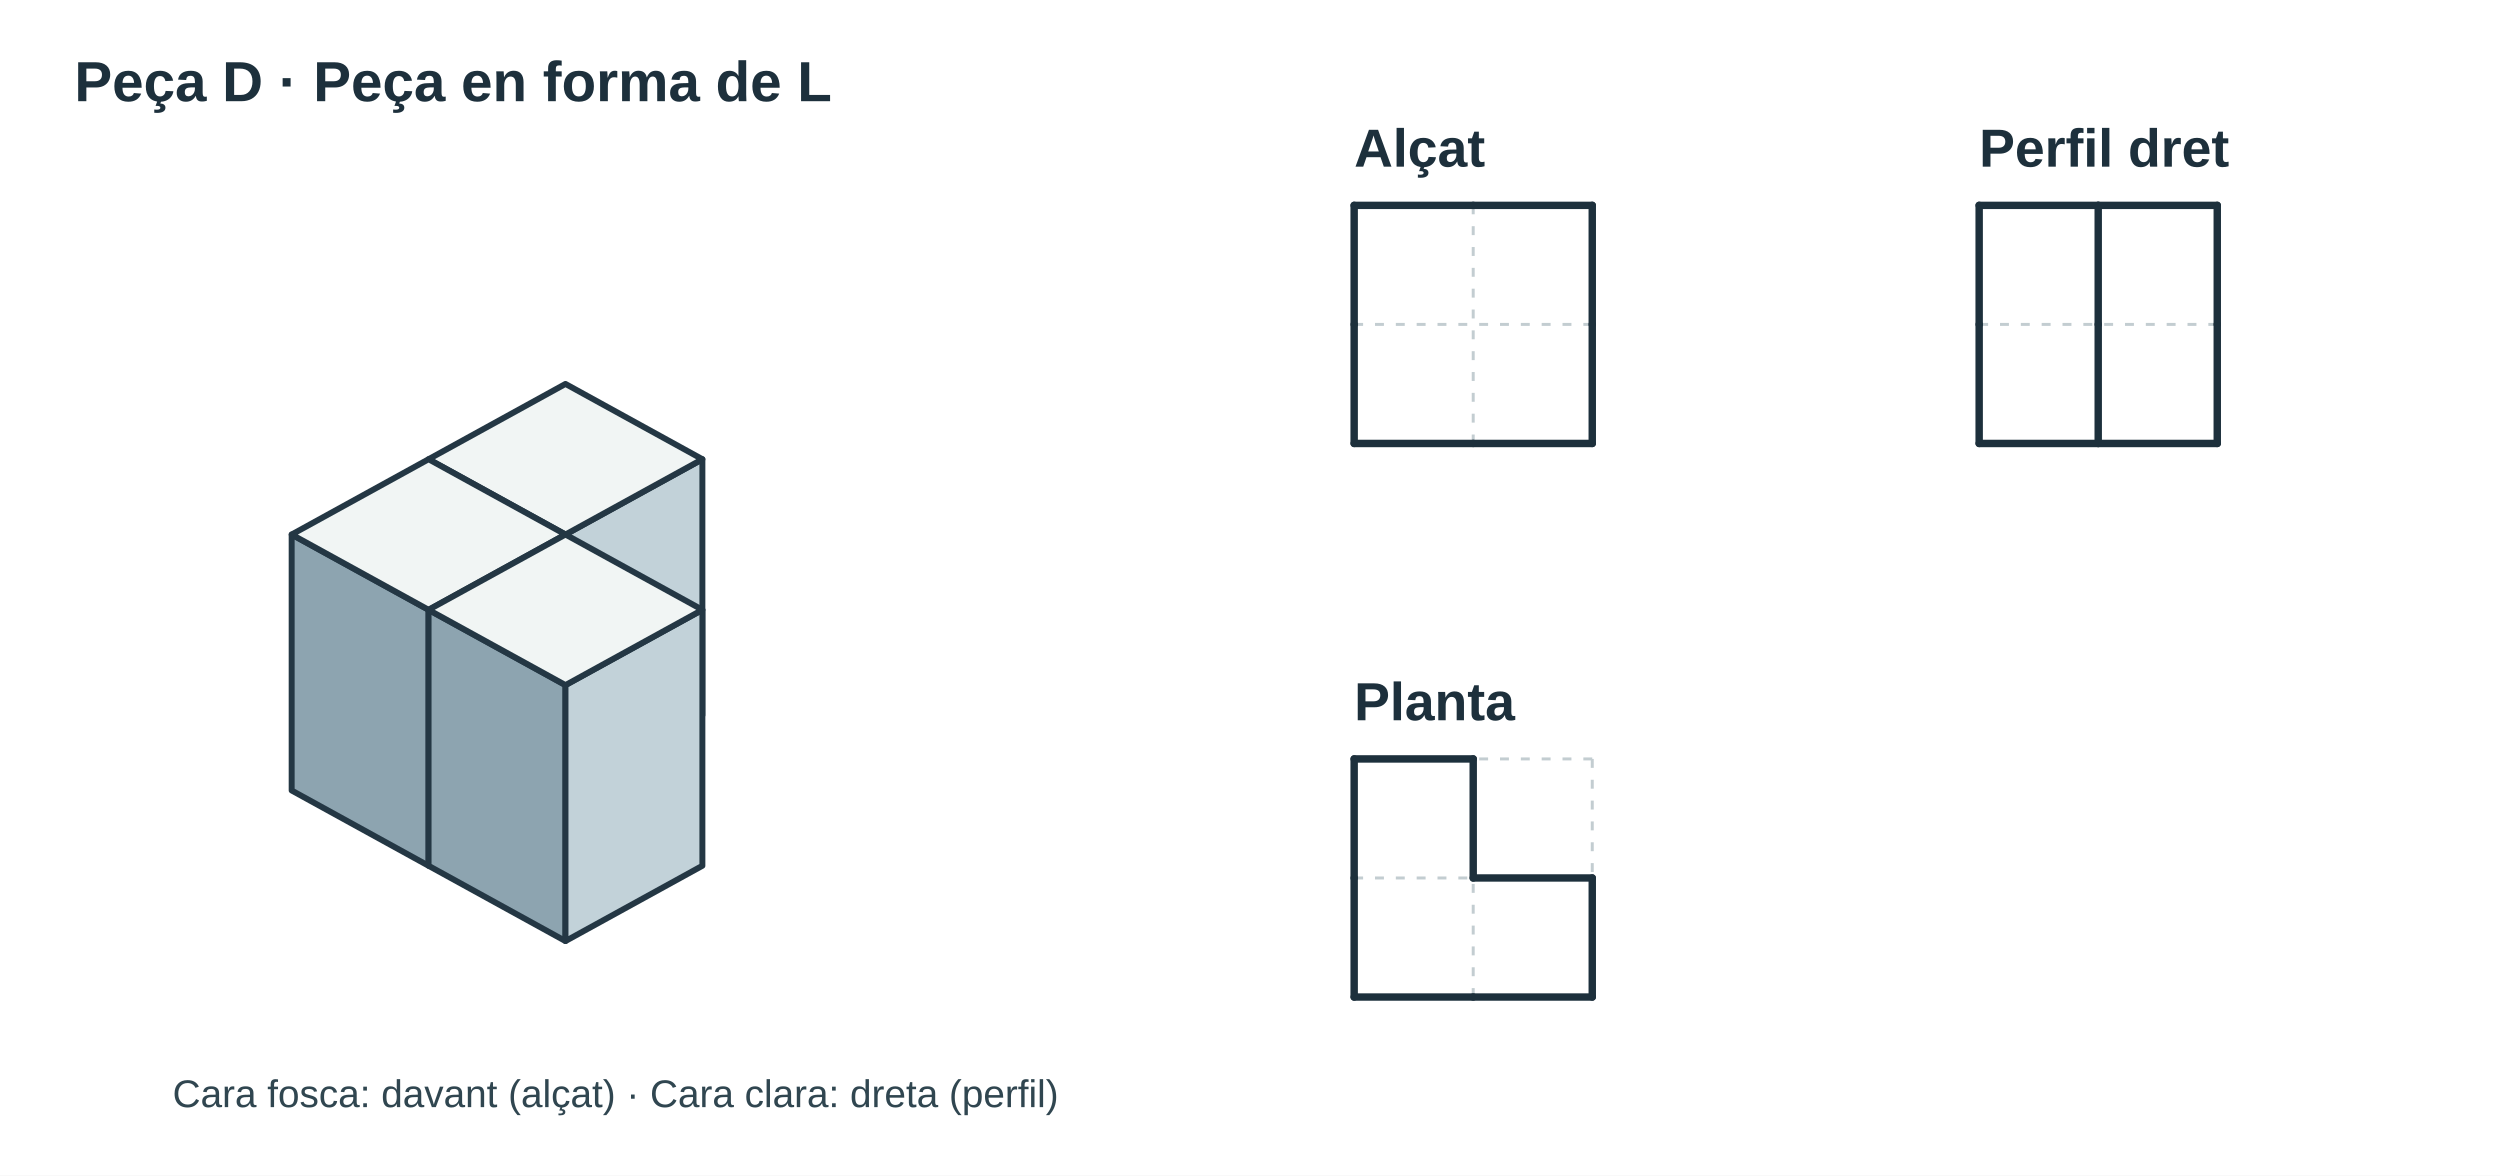
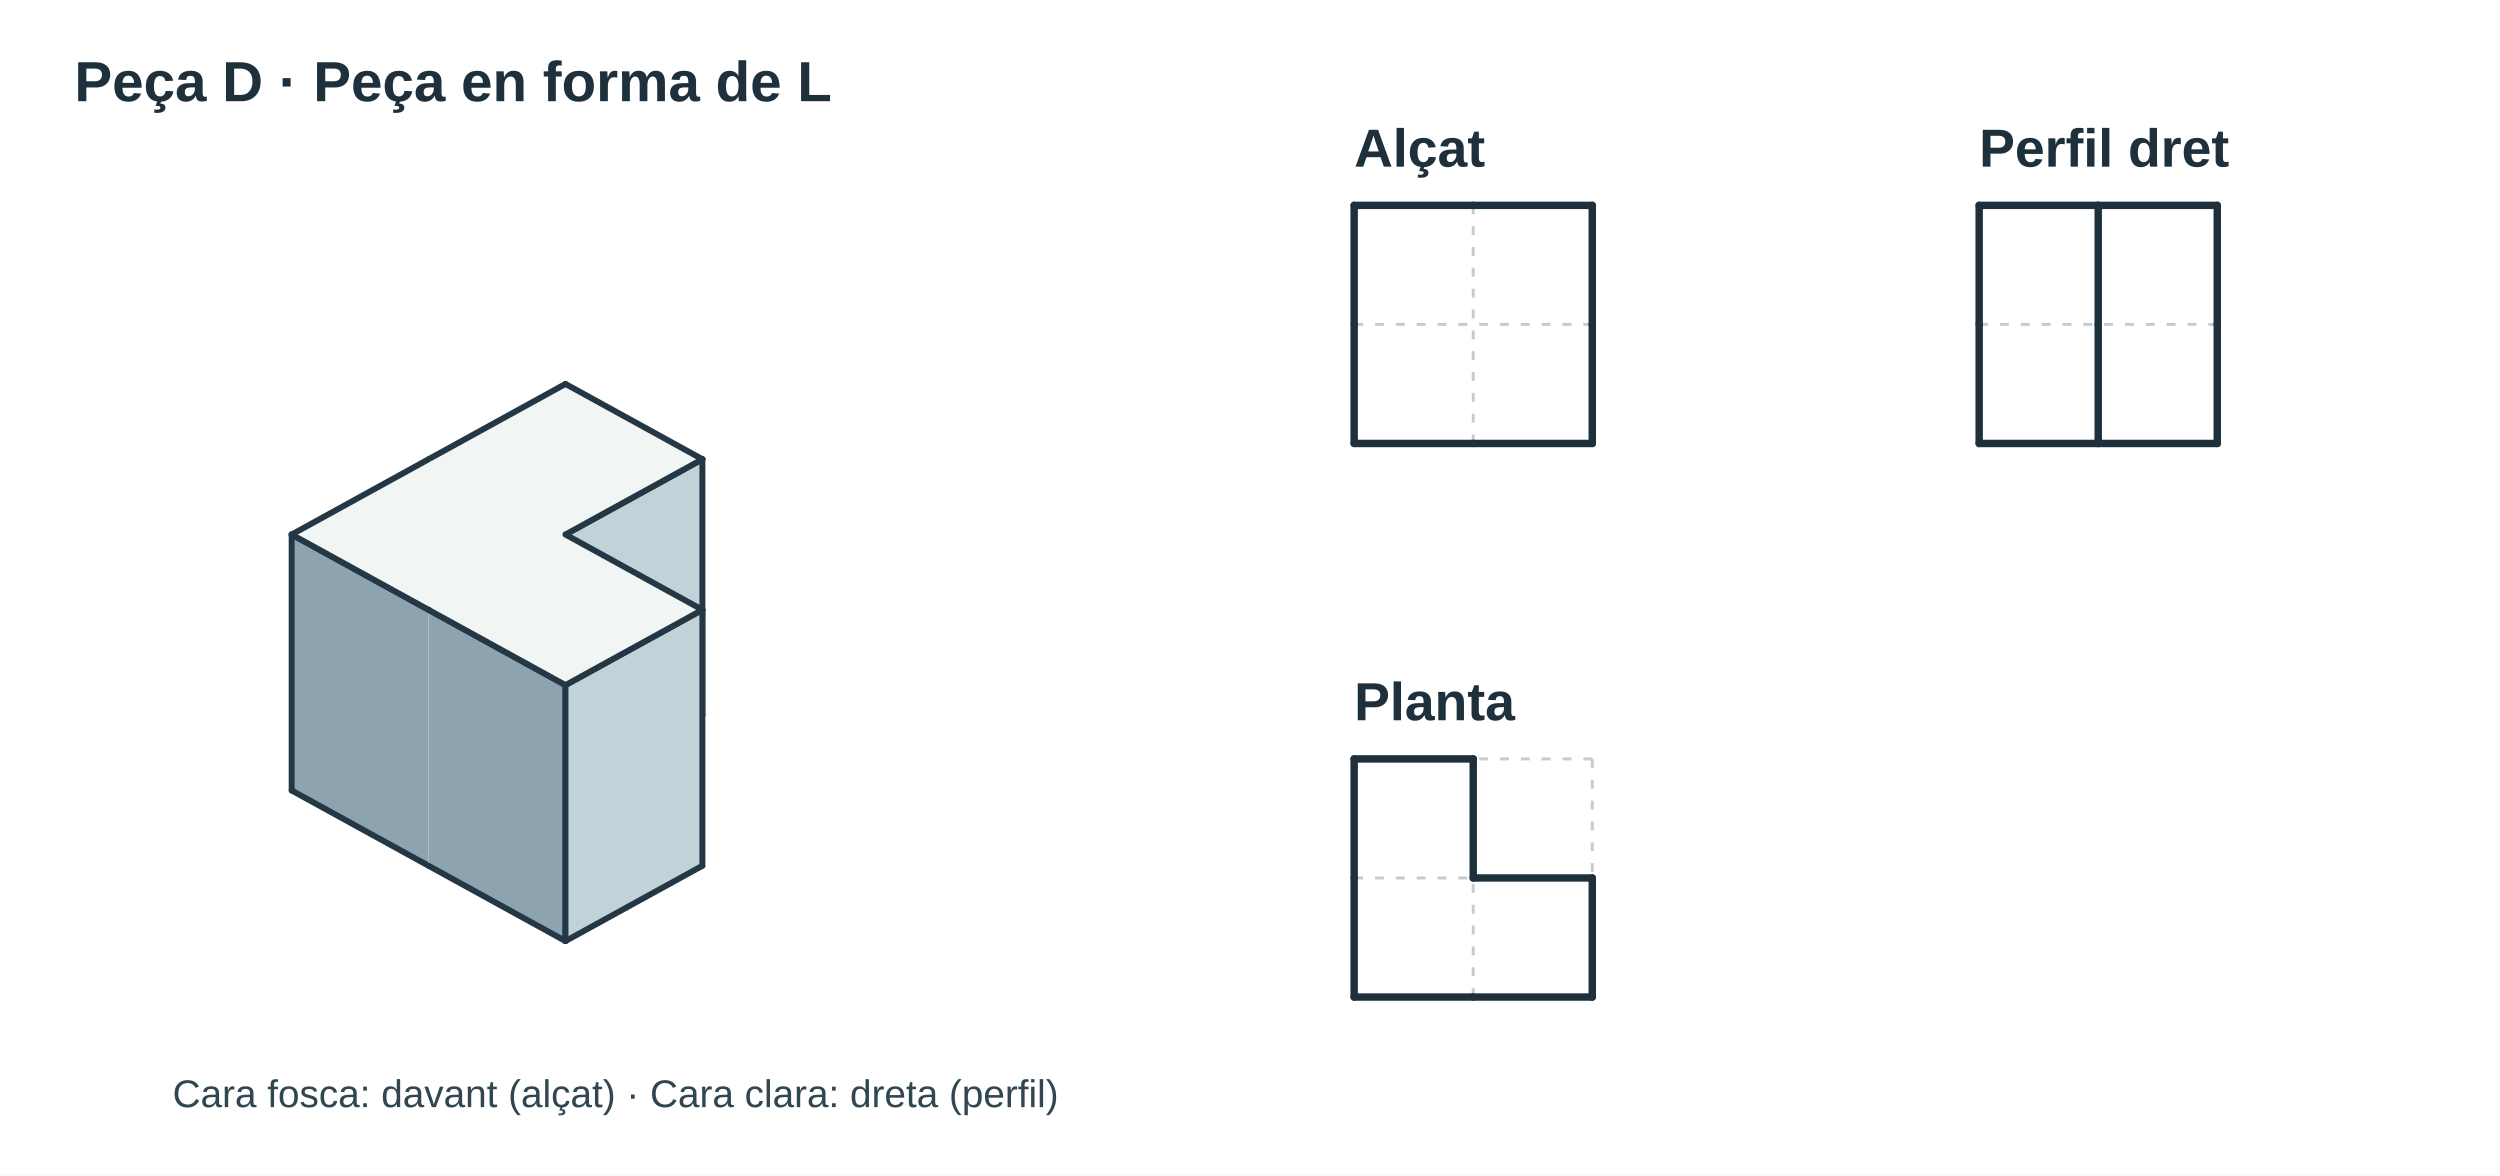
<svg xmlns="http://www.w3.org/2000/svg" width="840" height="395" viewBox="0 0 840 395" role="img" aria-labelledby="title desc">
  <rect width="840" height="395" fill="white" />
  <text x="25" y="34" font-family="Arial,sans-serif" font-size="19" font-weight="bold" fill="#1d303c">Peça D · Peça en forma de L</text>
  <text x="58" y="372" font-family="Arial,sans-serif" font-size="13" fill="#304650">Cara fosca: davant (alçat) · Cara clara: dreta (perfil)</text>
-   <polygon points="190.0,179.6 236.0,154.3 236.0,240.3 190.0,265.6" fill="#c2d2d9" stroke="#243744" stroke-width="2" stroke-linejoin="round" />
-   <polygon points="144.0,154.3 190.0,179.6 236.0,154.3 190.0,129.0" fill="#f1f5f4" stroke="#243744" stroke-width="2" stroke-linejoin="round" />
-   <polygon points="98.0,179.6 144.0,204.9 144.0,290.9 98.0,265.6" fill="#8da4b0" stroke="#243744" stroke-width="2" stroke-linejoin="round" />
-   <polygon points="98.0,179.6 144.0,204.9 190.0,179.6 144.0,154.3" fill="#f1f5f4" stroke="#243744" stroke-width="2" stroke-linejoin="round" />
-   <polygon points="144.0,204.9 190.0,230.2 190.0,316.2 144.0,290.9" fill="#8da4b0" stroke="#243744" stroke-width="2" stroke-linejoin="round" />
-   <polygon points="190.0,230.2 236.0,204.9 236.0,290.9 190.0,316.2" fill="#c2d2d9" stroke="#243744" stroke-width="2" stroke-linejoin="round" />
-   <polygon points="144.0,204.9 190.0,230.2 236.0,204.9 190.0,179.6" fill="#f1f5f4" stroke="#243744" stroke-width="2" stroke-linejoin="round" />
+   <polygon points="190.0,179.6 236.0,154.3 236.0,240.3 190.0,265.6" fill="#c2d2d9" />
+   <line x1="190.0" y1="179.6" x2="236.0" y2="154.3" stroke="#243744" stroke-width="2" stroke-linecap="round" />
+   <line x1="236.0" y1="154.3" x2="236.0" y2="240.3" stroke="#243744" stroke-width="2" stroke-linecap="round" />
+   <line x1="236.0" y1="240.3" x2="190.0" y2="265.6" stroke="#243744" stroke-width="2" stroke-linecap="round" />
+   <line x1="190.0" y1="265.6" x2="190.0" y2="179.6" stroke="#243744" stroke-width="2" stroke-linecap="round" />
+   <polygon points="144.0,154.3 190.0,179.6 236.0,154.3 190.0,129.0" fill="#f1f5f4" />
+   <line x1="190.0" y1="179.6" x2="236.0" y2="154.3" stroke="#243744" stroke-width="2" stroke-linecap="round" />
+   <line x1="236.0" y1="154.3" x2="190.0" y2="129.0" stroke="#243744" stroke-width="2" stroke-linecap="round" />
+   <line x1="190.0" y1="129.0" x2="144.0" y2="154.3" stroke="#243744" stroke-width="2" stroke-linecap="round" />
+   <polygon points="98.0,179.6 144.0,204.9 144.0,290.9 98.0,265.6" fill="#8da4b0" />
+   <line x1="98.0" y1="179.6" x2="144.0" y2="204.9" stroke="#243744" stroke-width="2" stroke-linecap="round" />
+   <line x1="144.0" y1="290.9" x2="98.0" y2="265.6" stroke="#243744" stroke-width="2" stroke-linecap="round" />
+   <line x1="98.0" y1="265.6" x2="98.0" y2="179.6" stroke="#243744" stroke-width="2" stroke-linecap="round" />
+   <polygon points="98.0,179.6 144.0,204.9 190.0,179.6 144.0,154.3" fill="#f1f5f4" />
+   <line x1="98.0" y1="179.6" x2="144.0" y2="204.9" stroke="#243744" stroke-width="2" stroke-linecap="round" />
+   <line x1="144.0" y1="154.3" x2="98.0" y2="179.6" stroke="#243744" stroke-width="2" stroke-linecap="round" />
+   <polygon points="144.0,204.9 190.0,230.2 190.0,316.2 144.0,290.9" fill="#8da4b0" />
+   <line x1="144.0" y1="204.9" x2="190.0" y2="230.2" stroke="#243744" stroke-width="2" stroke-linecap="round" />
+   <line x1="190.0" y1="230.2" x2="190.0" y2="316.2" stroke="#243744" stroke-width="2" stroke-linecap="round" />
+   <line x1="190.0" y1="316.2" x2="144.0" y2="290.9" stroke="#243744" stroke-width="2" stroke-linecap="round" />
+   <polygon points="190.0,230.2 236.0,204.9 236.0,290.9 190.0,316.2" fill="#c2d2d9" />
+   <line x1="190.0" y1="230.2" x2="236.0" y2="204.9" stroke="#243744" stroke-width="2" stroke-linecap="round" />
+   <line x1="236.0" y1="204.9" x2="236.0" y2="290.9" stroke="#243744" stroke-width="2" stroke-linecap="round" />
+   <line x1="236.0" y1="290.9" x2="190.0" y2="316.2" stroke="#243744" stroke-width="2" stroke-linecap="round" />
+   <line x1="190.0" y1="316.2" x2="190.0" y2="230.2" stroke="#243744" stroke-width="2" stroke-linecap="round" />
+   <polygon points="144.0,204.9 190.0,230.2 236.0,204.9 190.0,179.6" fill="#f1f5f4" />
+   <line x1="144.0" y1="204.9" x2="190.0" y2="230.2" stroke="#243744" stroke-width="2" stroke-linecap="round" />
+   <line x1="190.0" y1="230.2" x2="236.0" y2="204.9" stroke="#243744" stroke-width="2" stroke-linecap="round" />
+   <line x1="236.0" y1="204.9" x2="190.0" y2="179.6" stroke="#243744" stroke-width="2" stroke-linecap="round" />
  <text x="455" y="56" font-family="Arial,sans-serif" font-size="18" font-weight="bold" fill="#1d303c">Alçat</text>
  <text x="665" y="56" font-family="Arial,sans-serif" font-size="18" font-weight="bold" fill="#1d303c">Perfil dret</text>
  <text x="455" y="242" font-family="Arial,sans-serif" font-size="18" font-weight="bold" fill="#1d303c">Planta</text>
  <line x1="455" y1="69" x2="455" y2="149" stroke="#c3cdd1" stroke-width="1" stroke-dasharray="3 4" />
  <line x1="495" y1="69" x2="495" y2="149" stroke="#c3cdd1" stroke-width="1" stroke-dasharray="3 4" />
  <line x1="535" y1="69" x2="535" y2="149" stroke="#c3cdd1" stroke-width="1" stroke-dasharray="3 4" />
  <line x1="455" y1="69" x2="535" y2="69" stroke="#c3cdd1" stroke-width="1" stroke-dasharray="3 4" />
  <line x1="455" y1="109" x2="535" y2="109" stroke="#c3cdd1" stroke-width="1" stroke-dasharray="3 4" />
  <line x1="455" y1="149" x2="535" y2="149" stroke="#c3cdd1" stroke-width="1" stroke-dasharray="3 4" />
-   <line x1="455" y1="69" x2="495" y2="69" stroke="#1d303c" stroke-width="2.5" stroke-linecap="round" />
-   <line x1="455" y1="69" x2="455" y2="109" stroke="#1d303c" stroke-width="2.5" stroke-linecap="round" />
-   <line x1="495" y1="69" x2="535" y2="69" stroke="#1d303c" stroke-width="2.5" stroke-linecap="round" />
-   <line x1="535" y1="69" x2="535" y2="109" stroke="#1d303c" stroke-width="2.5" stroke-linecap="round" />
-   <line x1="455" y1="109" x2="455" y2="149" stroke="#1d303c" stroke-width="2.5" stroke-linecap="round" />
-   <line x1="455" y1="149" x2="495" y2="149" stroke="#1d303c" stroke-width="2.5" stroke-linecap="round" />
-   <line x1="495" y1="149" x2="535" y2="149" stroke="#1d303c" stroke-width="2.5" stroke-linecap="round" />
-   <line x1="535" y1="109" x2="535" y2="149" stroke="#1d303c" stroke-width="2.5" stroke-linecap="round" />
  <line x1="665" y1="69" x2="665" y2="149" stroke="#c3cdd1" stroke-width="1" stroke-dasharray="3 4" />
  <line x1="705" y1="69" x2="705" y2="149" stroke="#c3cdd1" stroke-width="1" stroke-dasharray="3 4" />
  <line x1="745" y1="69" x2="745" y2="149" stroke="#c3cdd1" stroke-width="1" stroke-dasharray="3 4" />
  <line x1="665" y1="69" x2="745" y2="69" stroke="#c3cdd1" stroke-width="1" stroke-dasharray="3 4" />
  <line x1="665" y1="109" x2="745" y2="109" stroke="#c3cdd1" stroke-width="1" stroke-dasharray="3 4" />
  <line x1="665" y1="149" x2="745" y2="149" stroke="#c3cdd1" stroke-width="1" stroke-dasharray="3 4" />
-   <line x1="665" y1="69" x2="705" y2="69" stroke="#1d303c" stroke-width="2.5" stroke-linecap="round" />
-   <line x1="665" y1="69" x2="665" y2="109" stroke="#1d303c" stroke-width="2.5" stroke-linecap="round" />
-   <line x1="705" y1="69" x2="745" y2="69" stroke="#1d303c" stroke-width="2.5" stroke-linecap="round" />
-   <line x1="705" y1="69" x2="705" y2="109" stroke="#1d303c" stroke-width="2.5" stroke-linecap="round" />
-   <line x1="745" y1="69" x2="745" y2="109" stroke="#1d303c" stroke-width="2.5" stroke-linecap="round" />
-   <line x1="665" y1="109" x2="665" y2="149" stroke="#1d303c" stroke-width="2.5" stroke-linecap="round" />
-   <line x1="665" y1="149" x2="705" y2="149" stroke="#1d303c" stroke-width="2.5" stroke-linecap="round" />
-   <line x1="705" y1="109" x2="705" y2="149" stroke="#1d303c" stroke-width="2.5" stroke-linecap="round" />
-   <line x1="705" y1="149" x2="745" y2="149" stroke="#1d303c" stroke-width="2.5" stroke-linecap="round" />
-   <line x1="745" y1="109" x2="745" y2="149" stroke="#1d303c" stroke-width="2.5" stroke-linecap="round" />
  <line x1="455" y1="255" x2="455" y2="335" stroke="#c3cdd1" stroke-width="1" stroke-dasharray="3 4" />
  <line x1="495" y1="255" x2="495" y2="335" stroke="#c3cdd1" stroke-width="1" stroke-dasharray="3 4" />
  <line x1="535" y1="255" x2="535" y2="335" stroke="#c3cdd1" stroke-width="1" stroke-dasharray="3 4" />
  <line x1="455" y1="255" x2="535" y2="255" stroke="#c3cdd1" stroke-width="1" stroke-dasharray="3 4" />
  <line x1="455" y1="295" x2="535" y2="295" stroke="#c3cdd1" stroke-width="1" stroke-dasharray="3 4" />
  <line x1="455" y1="335" x2="535" y2="335" stroke="#c3cdd1" stroke-width="1" stroke-dasharray="3 4" />
-   <line x1="455" y1="255" x2="495" y2="255" stroke="#1d303c" stroke-width="2.5" stroke-linecap="round" />
-   <line x1="455" y1="255" x2="455" y2="295" stroke="#1d303c" stroke-width="2.5" stroke-linecap="round" />
-   <line x1="495" y1="255" x2="495" y2="295" stroke="#1d303c" stroke-width="2.5" stroke-linecap="round" />
-   <line x1="455" y1="295" x2="455" y2="335" stroke="#1d303c" stroke-width="2.5" stroke-linecap="round" />
-   <line x1="455" y1="335" x2="495" y2="335" stroke="#1d303c" stroke-width="2.5" stroke-linecap="round" />
-   <line x1="495" y1="295" x2="535" y2="295" stroke="#1d303c" stroke-width="2.5" stroke-linecap="round" />
-   <line x1="495" y1="335" x2="535" y2="335" stroke="#1d303c" stroke-width="2.5" stroke-linecap="round" />
-   <line x1="535" y1="295" x2="535" y2="335" stroke="#1d303c" stroke-width="2.5" stroke-linecap="round" />
+   <line x1="455.0" y1="69.0" x2="455.0" y2="109.0" stroke="#1d303c" stroke-width="2.5" stroke-linecap="round" />
+   <line x1="455.0" y1="69.0" x2="495.0" y2="69.0" stroke="#1d303c" stroke-width="2.5" stroke-linecap="round" />
+   <line x1="455.0" y1="109.0" x2="455.0" y2="149.0" stroke="#1d303c" stroke-width="2.5" stroke-linecap="round" />
+   <line x1="455.0" y1="149.0" x2="495.0" y2="149.0" stroke="#1d303c" stroke-width="2.5" stroke-linecap="round" />
+   <line x1="495.0" y1="69.0" x2="535.0" y2="69.0" stroke="#1d303c" stroke-width="2.5" stroke-linecap="round" />
+   <line x1="495.0" y1="149.0" x2="535.0" y2="149.0" stroke="#1d303c" stroke-width="2.5" stroke-linecap="round" />
+   <line x1="535.0" y1="69.0" x2="535.0" y2="109.0" stroke="#1d303c" stroke-width="2.5" stroke-linecap="round" />
+   <line x1="535.0" y1="109.0" x2="535.0" y2="149.0" stroke="#1d303c" stroke-width="2.5" stroke-linecap="round" />
+   <line x1="665.0" y1="69.0" x2="665.0" y2="109.0" stroke="#1d303c" stroke-width="2.5" stroke-linecap="round" />
+   <line x1="665.0" y1="69.0" x2="705.0" y2="69.0" stroke="#1d303c" stroke-width="2.5" stroke-linecap="round" />
+   <line x1="665.0" y1="109.0" x2="665.0" y2="149.0" stroke="#1d303c" stroke-width="2.5" stroke-linecap="round" />
+   <line x1="665.0" y1="149.0" x2="705.0" y2="149.0" stroke="#1d303c" stroke-width="2.5" stroke-linecap="round" />
+   <line x1="705.0" y1="69.0" x2="705.0" y2="109.0" stroke="#1d303c" stroke-width="2.5" stroke-linecap="round" />
+   <line x1="705.0" y1="69.0" x2="745.0" y2="69.0" stroke="#1d303c" stroke-width="2.5" stroke-linecap="round" />
+   <line x1="705.0" y1="109.0" x2="705.0" y2="149.0" stroke="#1d303c" stroke-width="2.5" stroke-linecap="round" />
+   <line x1="705.0" y1="149.0" x2="745.0" y2="149.0" stroke="#1d303c" stroke-width="2.5" stroke-linecap="round" />
+   <line x1="745.0" y1="69.0" x2="745.0" y2="109.0" stroke="#1d303c" stroke-width="2.5" stroke-linecap="round" />
+   <line x1="745.0" y1="109.0" x2="745.0" y2="149.0" stroke="#1d303c" stroke-width="2.5" stroke-linecap="round" />
+   <line x1="455.0" y1="255.0" x2="455.0" y2="295.0" stroke="#1d303c" stroke-width="2.5" stroke-linecap="round" />
+   <line x1="455.0" y1="255.0" x2="495.0" y2="255.0" stroke="#1d303c" stroke-width="2.5" stroke-linecap="round" />
+   <line x1="455.0" y1="295.0" x2="455.0" y2="335.0" stroke="#1d303c" stroke-width="2.5" stroke-linecap="round" />
+   <line x1="455.0" y1="335.0" x2="495.0" y2="335.0" stroke="#1d303c" stroke-width="2.5" stroke-linecap="round" />
+   <line x1="495.0" y1="255.0" x2="495.0" y2="295.0" stroke="#1d303c" stroke-width="2.5" stroke-linecap="round" />
+   <line x1="495.0" y1="295.0" x2="535.0" y2="295.0" stroke="#1d303c" stroke-width="2.5" stroke-linecap="round" />
+   <line x1="495.0" y1="335.0" x2="535.0" y2="335.0" stroke="#1d303c" stroke-width="2.5" stroke-linecap="round" />
+   <line x1="535.0" y1="295.0" x2="535.0" y2="335.0" stroke="#1d303c" stroke-width="2.5" stroke-linecap="round" />
</svg>
